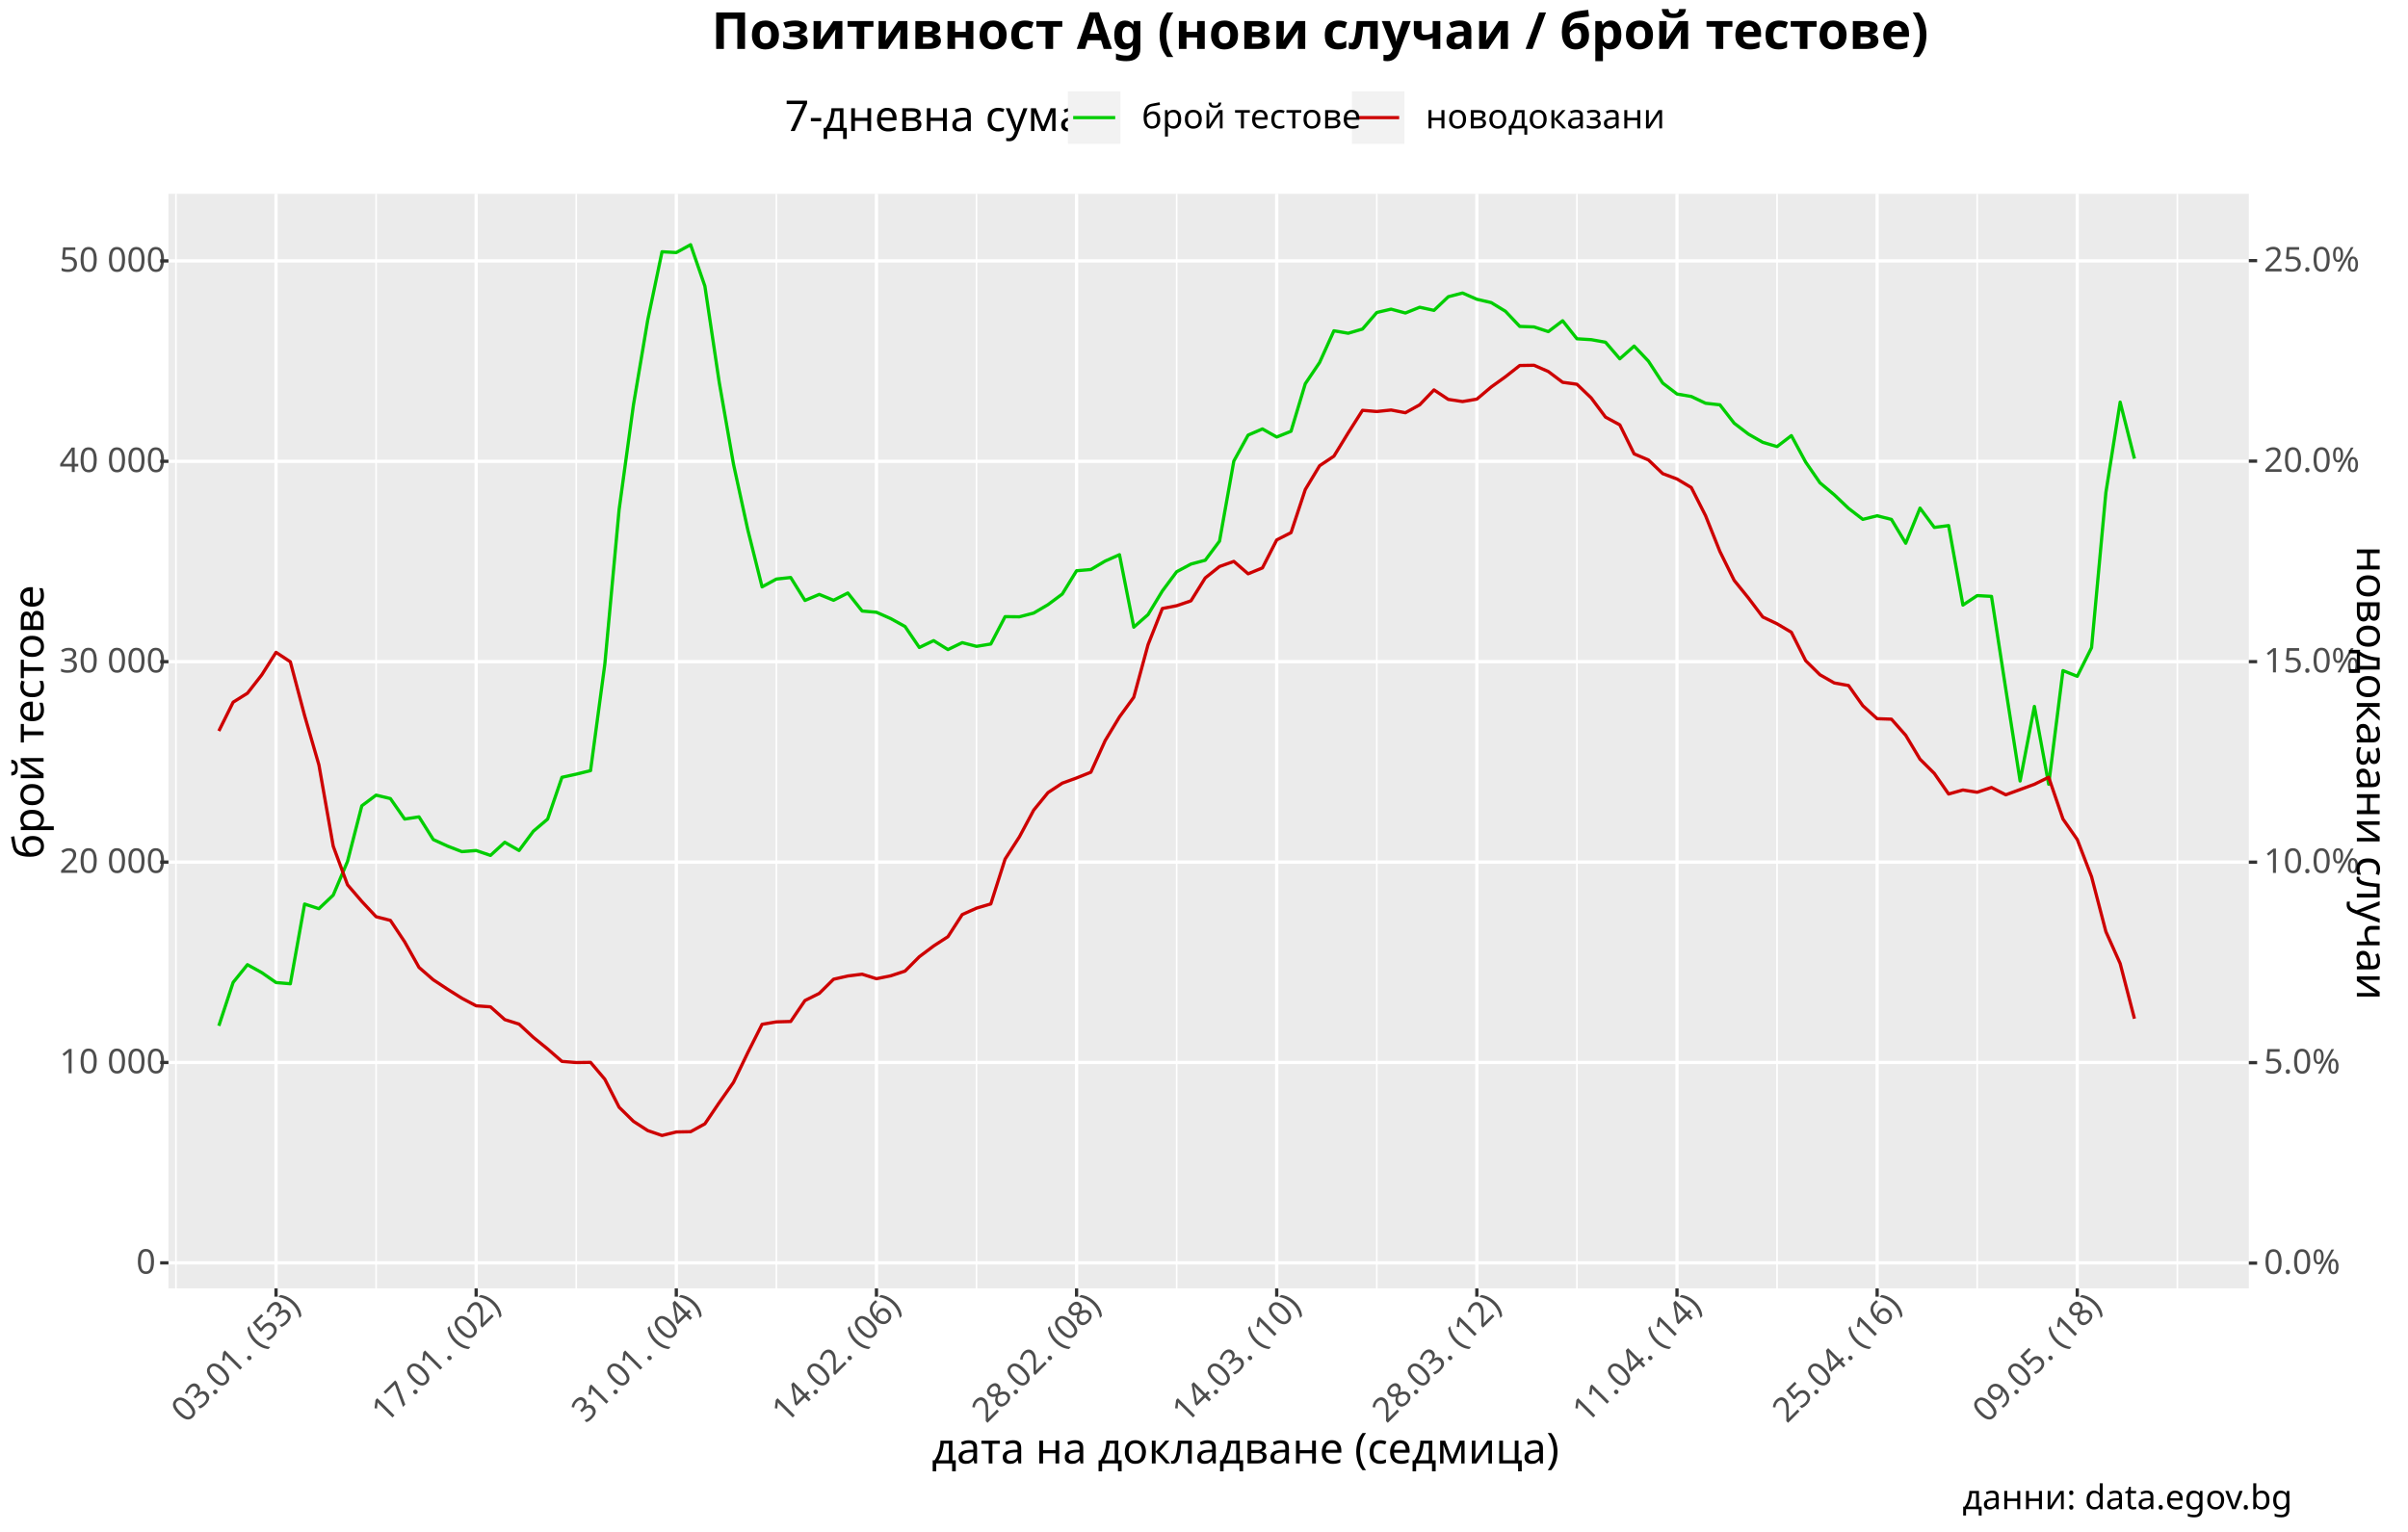
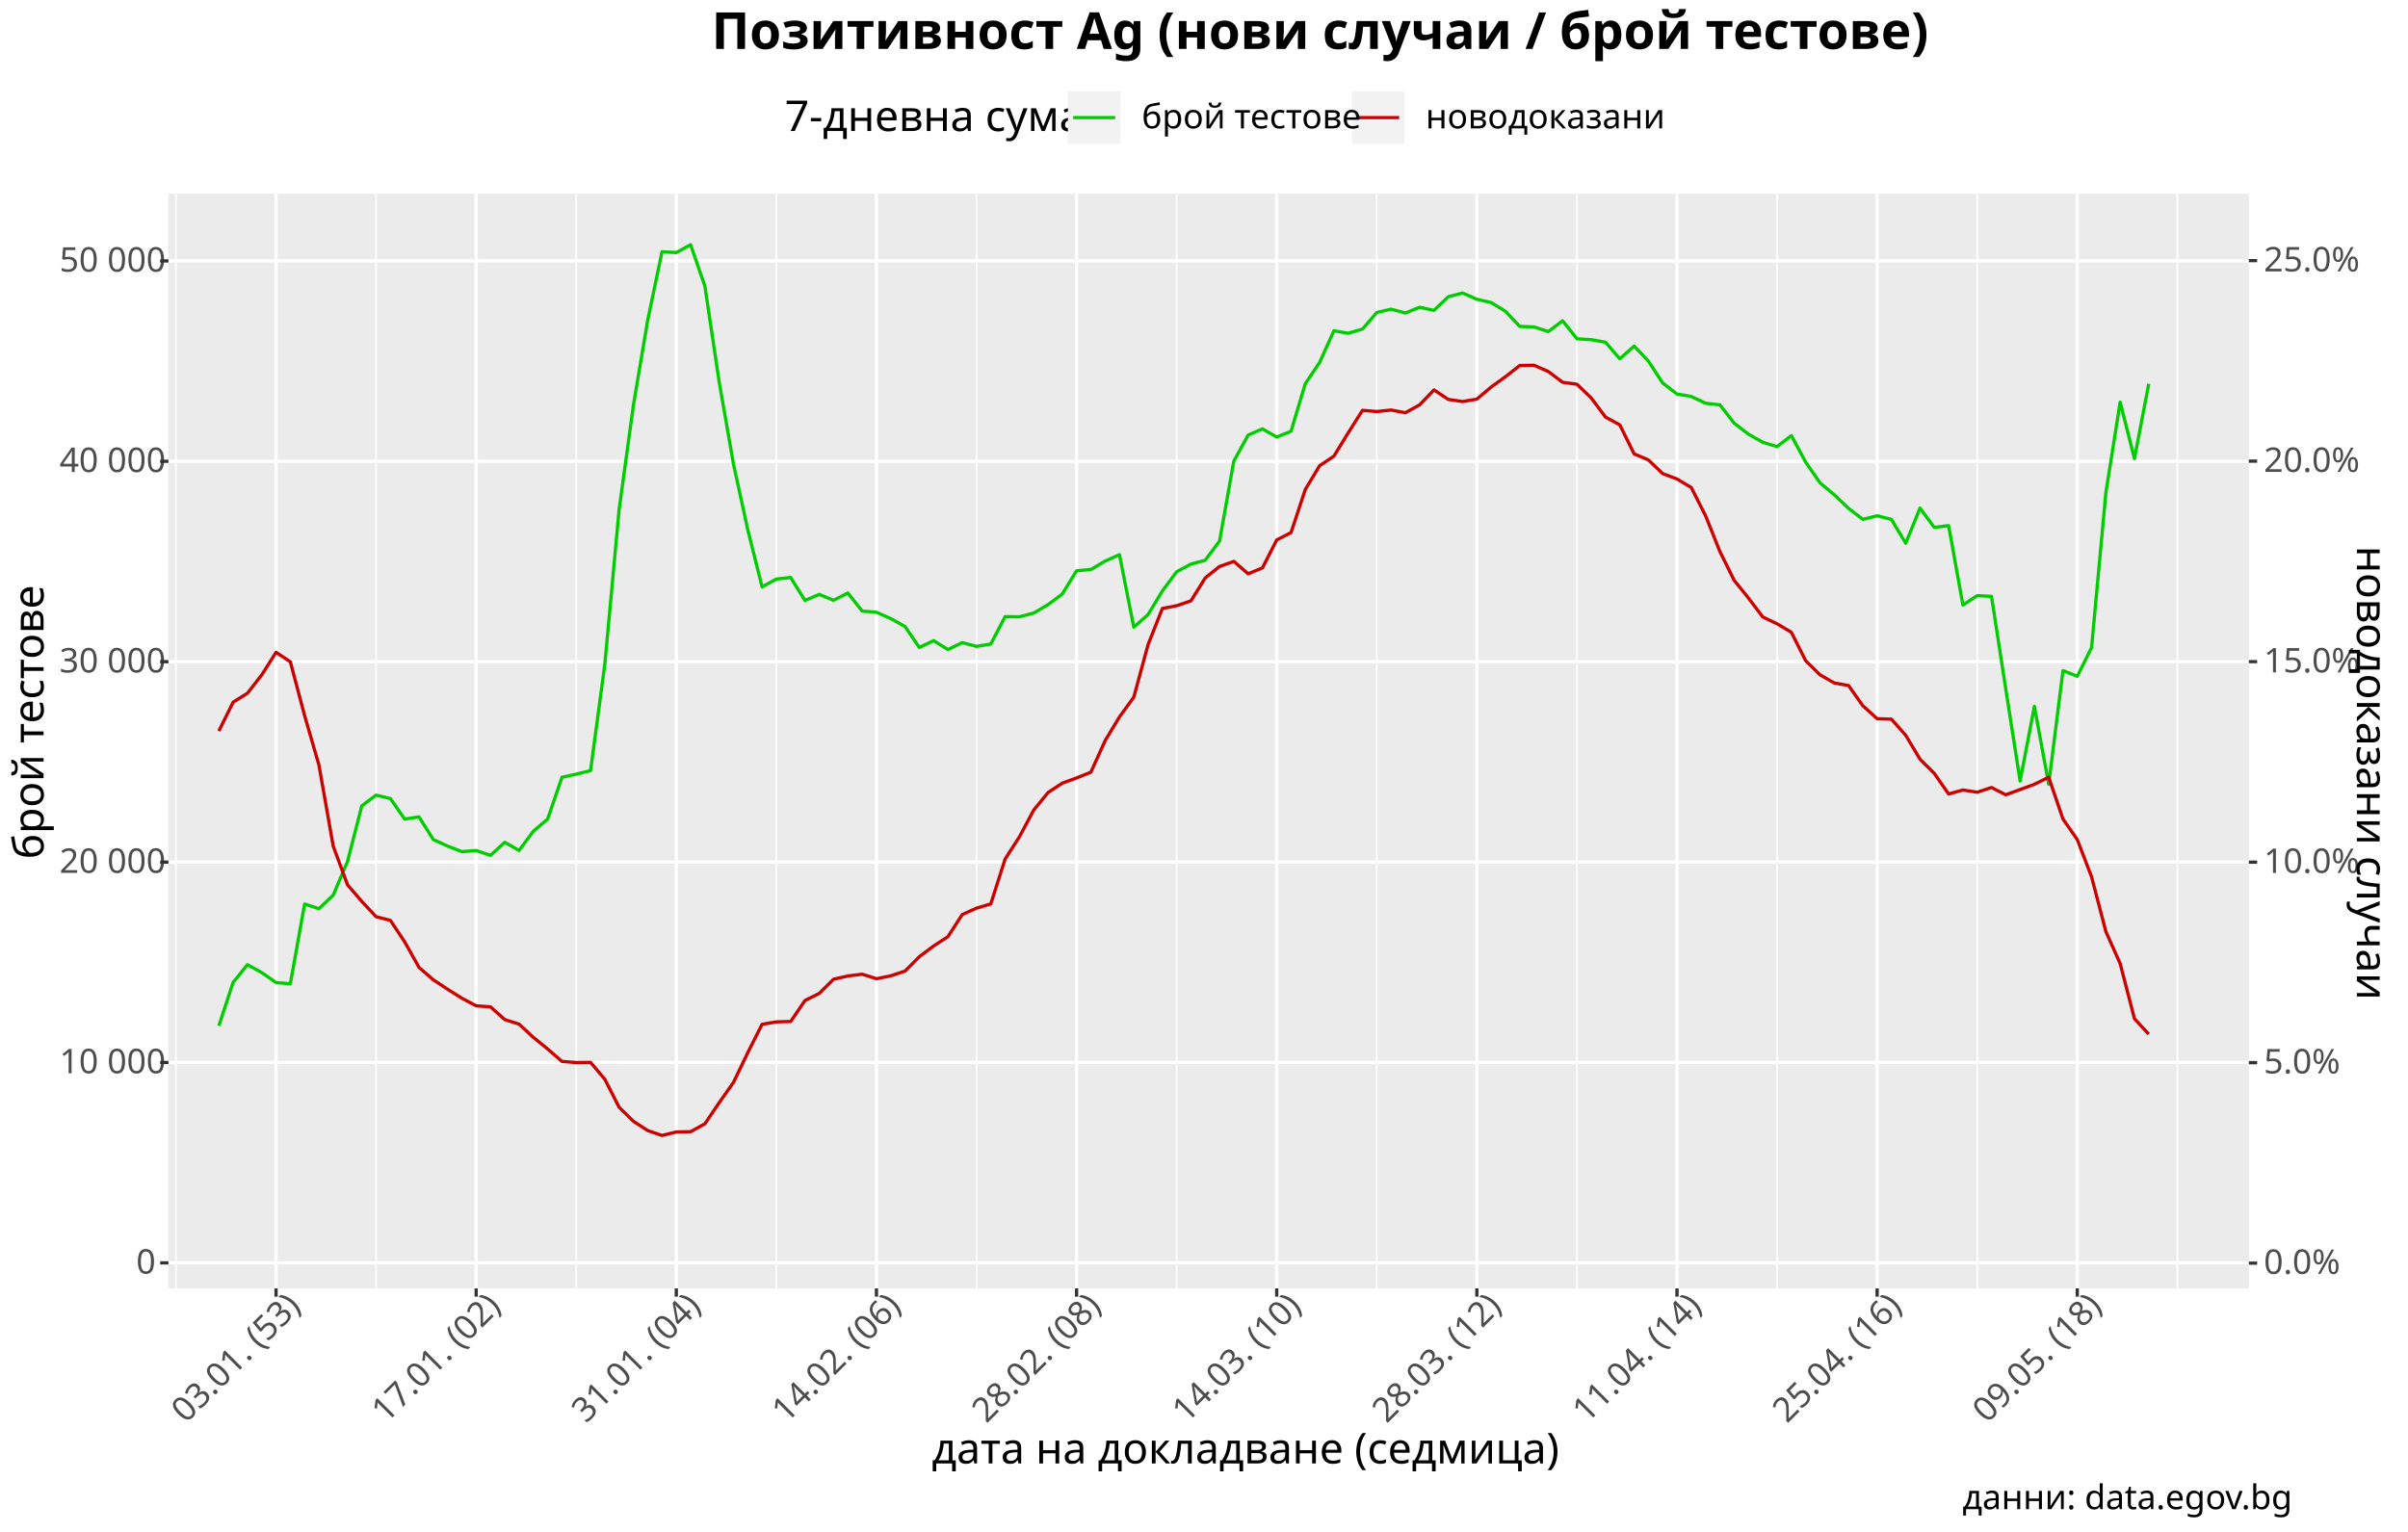
<svg xmlns="http://www.w3.org/2000/svg" viewBox="0 0 792.00 504.00">
  <defs>
    <style type="text/css">
    line, polyline, polygon, path, rect, circle {
      fill: none;
      stroke: #000000;
      stroke-linecap: round;
      stroke-linejoin: round;
      stroke-miterlimit: 10.00;
    }
  </style>
  </defs>
  <rect width="100%" height="100%" style="stroke: none; fill: #FFFFFF;" />
  <rect x="0.00" y="0.00" width="792.00" height="504.00" style="stroke-width: 1.07; stroke: #FFFFFF; fill: #FFFFFF;" />
  <defs>
    <clipPath id="cpNTUuNDF8NzM5LjY1fDQyMy44N3w2My43Nw==">
      <rect x="55.41" y="63.77" width="684.24" height="360.10" />
    </clipPath>
  </defs>
  <rect x="55.41" y="63.77" width="684.24" height="360.10" style="stroke-width: 1.07; stroke: none; fill: #EBEBEB;" clip-path="url(#cpNTUuNDF8NzM5LjY1fDQyMy44N3w2My43Nw==)" />
  <polyline points="57.87,423.87 57.87,63.77 " style="stroke-width: 0.53; stroke: #FFFFFF; stroke-linecap: butt;" clip-path="url(#cpNTUuNDF8NzM5LjY1fDQyMy44N3w2My43Nw==)" />
  <polyline points="123.70,423.87 123.70,63.77 " style="stroke-width: 0.53; stroke: #FFFFFF; stroke-linecap: butt;" clip-path="url(#cpNTUuNDF8NzM5LjY1fDQyMy44N3w2My43Nw==)" />
  <polyline points="189.53,423.87 189.53,63.77 " style="stroke-width: 0.53; stroke: #FFFFFF; stroke-linecap: butt;" clip-path="url(#cpNTUuNDF8NzM5LjY1fDQyMy44N3w2My43Nw==)" />
  <polyline points="255.35,423.87 255.35,63.77 " style="stroke-width: 0.53; stroke: #FFFFFF; stroke-linecap: butt;" clip-path="url(#cpNTUuNDF8NzM5LjY1fDQyMy44N3w2My43Nw==)" />
  <polyline points="321.18,423.87 321.18,63.77 " style="stroke-width: 0.53; stroke: #FFFFFF; stroke-linecap: butt;" clip-path="url(#cpNTUuNDF8NzM5LjY1fDQyMy44N3w2My43Nw==)" />
  <polyline points="387.01,423.87 387.01,63.77 " style="stroke-width: 0.53; stroke: #FFFFFF; stroke-linecap: butt;" clip-path="url(#cpNTUuNDF8NzM5LjY1fDQyMy44N3w2My43Nw==)" />
  <polyline points="452.83,423.87 452.83,63.77 " style="stroke-width: 0.53; stroke: #FFFFFF; stroke-linecap: butt;" clip-path="url(#cpNTUuNDF8NzM5LjY1fDQyMy44N3w2My43Nw==)" />
  <polyline points="518.66,423.87 518.66,63.77 " style="stroke-width: 0.53; stroke: #FFFFFF; stroke-linecap: butt;" clip-path="url(#cpNTUuNDF8NzM5LjY1fDQyMy44N3w2My43Nw==)" />
  <polyline points="584.48,423.87 584.48,63.77 " style="stroke-width: 0.53; stroke: #FFFFFF; stroke-linecap: butt;" clip-path="url(#cpNTUuNDF8NzM5LjY1fDQyMy44N3w2My43Nw==)" />
  <polyline points="650.31,423.87 650.31,63.77 " style="stroke-width: 0.53; stroke: #FFFFFF; stroke-linecap: butt;" clip-path="url(#cpNTUuNDF8NzM5LjY1fDQyMy44N3w2My43Nw==)" />
  <polyline points="716.14,423.87 716.14,63.77 " style="stroke-width: 0.53; stroke: #FFFFFF; stroke-linecap: butt;" clip-path="url(#cpNTUuNDF8NzM5LjY1fDQyMy44N3w2My43Nw==)" />
  <polyline points="55.41,415.49 739.65,415.49 " style="stroke-width: 1.07; stroke: #FFFFFF; stroke-linecap: butt;" clip-path="url(#cpNTUuNDF8NzM5LjY1fDQyMy44N3w2My43Nw==)" />
  <polyline points="55.41,349.56 739.65,349.56 " style="stroke-width: 1.07; stroke: #FFFFFF; stroke-linecap: butt;" clip-path="url(#cpNTUuNDF8NzM5LjY1fDQyMy44N3w2My43Nw==)" />
  <polyline points="55.41,283.63 739.65,283.63 " style="stroke-width: 1.07; stroke: #FFFFFF; stroke-linecap: butt;" clip-path="url(#cpNTUuNDF8NzM5LjY1fDQyMy44N3w2My43Nw==)" />
  <polyline points="55.41,217.70 739.65,217.70 " style="stroke-width: 1.07; stroke: #FFFFFF; stroke-linecap: butt;" clip-path="url(#cpNTUuNDF8NzM5LjY1fDQyMy44N3w2My43Nw==)" />
  <polyline points="55.41,151.77 739.65,151.77 " style="stroke-width: 1.07; stroke: #FFFFFF; stroke-linecap: butt;" clip-path="url(#cpNTUuNDF8NzM5LjY1fDQyMy44N3w2My43Nw==)" />
  <polyline points="55.41,85.84 739.65,85.84 " style="stroke-width: 1.07; stroke: #FFFFFF; stroke-linecap: butt;" clip-path="url(#cpNTUuNDF8NzM5LjY1fDQyMy44N3w2My43Nw==)" />
  <polyline points="90.79,423.87 90.79,63.77 " style="stroke-width: 1.07; stroke: #FFFFFF; stroke-linecap: butt;" clip-path="url(#cpNTUuNDF8NzM5LjY1fDQyMy44N3w2My43Nw==)" />
  <polyline points="156.61,423.87 156.61,63.77 " style="stroke-width: 1.07; stroke: #FFFFFF; stroke-linecap: butt;" clip-path="url(#cpNTUuNDF8NzM5LjY1fDQyMy44N3w2My43Nw==)" />
  <polyline points="222.44,423.87 222.44,63.77 " style="stroke-width: 1.07; stroke: #FFFFFF; stroke-linecap: butt;" clip-path="url(#cpNTUuNDF8NzM5LjY1fDQyMy44N3w2My43Nw==)" />
  <polyline points="288.27,423.87 288.27,63.77 " style="stroke-width: 1.07; stroke: #FFFFFF; stroke-linecap: butt;" clip-path="url(#cpNTUuNDF8NzM5LjY1fDQyMy44N3w2My43Nw==)" />
  <polyline points="354.09,423.87 354.09,63.77 " style="stroke-width: 1.07; stroke: #FFFFFF; stroke-linecap: butt;" clip-path="url(#cpNTUuNDF8NzM5LjY1fDQyMy44N3w2My43Nw==)" />
  <polyline points="419.92,423.87 419.92,63.77 " style="stroke-width: 1.07; stroke: #FFFFFF; stroke-linecap: butt;" clip-path="url(#cpNTUuNDF8NzM5LjY1fDQyMy44N3w2My43Nw==)" />
  <polyline points="485.74,423.87 485.74,63.77 " style="stroke-width: 1.07; stroke: #FFFFFF; stroke-linecap: butt;" clip-path="url(#cpNTUuNDF8NzM5LjY1fDQyMy44N3w2My43Nw==)" />
  <polyline points="551.57,423.87 551.57,63.77 " style="stroke-width: 1.07; stroke: #FFFFFF; stroke-linecap: butt;" clip-path="url(#cpNTUuNDF8NzM5LjY1fDQyMy44N3w2My43Nw==)" />
  <polyline points="617.40,423.87 617.40,63.77 " style="stroke-width: 1.07; stroke: #FFFFFF; stroke-linecap: butt;" clip-path="url(#cpNTUuNDF8NzM5LjY1fDQyMy44N3w2My43Nw==)" />
  <polyline points="683.22,423.87 683.22,63.77 " style="stroke-width: 1.07; stroke: #FFFFFF; stroke-linecap: butt;" clip-path="url(#cpNTUuNDF8NzM5LjY1fDQyMy44N3w2My43Nw==)" />
-   <polyline points="71.98,337.49 76.68,323.21 81.38,317.38 86.09,319.99 90.79,323.26 95.49,323.66 100.19,297.43 104.89,298.96 109.60,294.49 114.30,283.40 119.00,265.11 123.70,261.60 128.40,262.73 133.10,269.47 137.81,268.75 142.51,276.21 147.21,278.37 151.91,280.19 156.61,279.82 161.32,281.43 166.02,277.11 170.72,279.81 175.42,273.47 180.12,269.48 184.83,255.73 189.53,254.70 194.23,253.54 198.93,218.51 203.63,167.66 208.33,133.29 213.04,105.32 217.74,82.83 222.44,83.09 227.14,80.51 231.84,94.14 236.55,125.74 241.25,152.72 245.95,174.28 250.65,193.08 255.35,190.51 260.06,190.00 264.76,197.55 269.46,195.56 274.16,197.49 278.86,195.10 283.56,201.03 288.27,201.43 292.97,203.52 297.67,206.12 302.37,213.02 307.07,210.77 311.78,213.71 316.48,211.43 321.18,212.65 325.88,211.88 330.58,202.88 335.28,202.93 339.99,201.70 344.69,198.93 349.39,195.44 354.09,187.77 358.79,187.37 363.50,184.59 368.20,182.50 372.90,206.34 377.60,202.20 382.30,194.44 387.01,188.10 391.71,185.58 396.41,184.32 401.11,178.03 405.81,151.69 410.51,143.15 415.22,141.12 419.92,143.78 424.62,141.89 429.32,126.24 434.02,119.26 438.73,108.83 443.43,109.64 448.13,108.26 452.83,102.81 457.53,101.71 462.24,102.98 466.94,101.09 471.64,102.11 476.34,97.63 481.04,96.40 485.74,98.46 490.45,99.55 495.15,102.41 499.85,107.39 504.55,107.56 509.25,109.10 513.96,105.53 518.66,111.46 523.36,111.75 528.06,112.59 532.76,118.05 537.47,113.86 542.17,118.81 546.87,126.03 551.57,129.63 556.27,130.44 560.97,132.67 565.68,133.19 570.38,139.24 575.08,142.83 579.78,145.52 584.48,146.93 589.19,143.32 593.89,152.03 598.59,158.84 603.29,162.78 607.99,167.25 612.69,170.87 617.40,169.69 622.10,170.88 626.80,178.73 631.50,167.17 636.20,173.52 640.91,172.92 645.61,199.07 650.31,195.95 655.01,196.21 659.71,226.72 664.42,256.95 669.12,232.41 673.82,258.01 678.52,220.63 683.22,222.50 687.92,213.08 692.63,162.06 697.33,132.30 702.03,150.90 " style="stroke-width: 1.07; stroke: #00CD00; stroke-linecap: butt;" clip-path="url(#cpNTUuNDF8NzM5LjY1fDQyMy44N3w2My43Nw==)" />
-   <polyline points="71.98,240.49 76.68,231.02 81.38,228.08 86.09,222.04 90.79,214.62 95.49,217.73 100.19,235.44 104.89,251.66 109.60,278.40 114.30,291.10 119.00,296.57 123.70,301.60 128.40,302.81 133.10,309.87 137.81,318.27 142.51,322.36 147.21,325.46 151.91,328.42 156.61,330.91 161.32,331.25 166.02,335.45 170.72,336.93 175.42,341.30 180.12,345.11 184.83,349.21 189.53,349.58 194.23,349.52 198.93,355.07 203.63,364.28 208.33,368.91 213.04,371.96 217.74,373.57 222.44,372.42 227.14,372.33 231.84,369.74 236.55,362.77 241.25,356.10 245.95,346.33 250.65,337.00 255.35,336.20 260.06,336.07 264.76,329.17 269.46,326.83 274.16,322.17 278.86,321.10 283.56,320.51 288.27,322.00 292.97,321.04 297.67,319.49 302.37,314.76 307.07,311.23 311.78,308.17 316.48,300.89 321.18,298.78 325.88,297.39 330.58,282.64 335.28,275.33 339.99,266.53 344.69,260.77 349.39,257.66 354.09,255.95 358.79,254.06 363.50,243.65 368.20,235.86 372.90,229.40 377.60,212.10 382.30,200.20 387.01,199.28 391.71,197.68 396.41,190.14 401.11,186.38 405.81,184.70 410.51,188.78 415.22,186.84 419.92,177.63 424.62,175.24 429.32,161.04 434.02,153.23 438.73,150.08 443.43,142.41 448.13,135.00 452.83,135.39 457.53,134.90 462.24,135.79 466.94,133.19 471.64,128.28 476.34,131.40 481.04,132.11 485.74,131.31 490.45,127.33 495.15,123.95 499.85,120.25 504.55,120.17 509.25,122.23 513.96,125.78 518.66,126.42 523.36,130.93 528.06,137.23 532.76,139.78 537.47,149.32 542.17,151.32 546.87,155.82 551.57,157.59 556.27,160.40 560.97,169.67 565.68,181.44 570.38,190.95 575.08,196.76 579.78,202.99 584.48,205.23 589.19,208.02 593.89,217.37 598.59,222.00 603.29,224.69 607.99,225.54 612.69,232.18 617.40,236.45 622.10,236.61 626.80,241.92 631.50,249.78 636.20,254.45 640.91,261.23 645.61,259.91 650.31,260.65 655.01,259.08 659.71,261.49 664.42,259.76 669.12,258.03 673.82,255.72 678.52,269.46 683.22,276.21 687.92,288.44 692.63,306.50 697.33,317.01 702.03,335.15 " style="stroke-width: 1.07; stroke: #CD0000; stroke-linecap: butt;" clip-path="url(#cpNTUuNDF8NzM5LjY1fDQyMy44N3w2My43Nw==)" />
+   <polyline points="71.98,337.49 76.68,323.21 81.38,317.38 86.09,319.99 90.79,323.26 95.49,323.66 100.19,297.43 104.89,298.96 109.60,294.49 114.30,283.40 119.00,265.11 123.70,261.60 128.40,262.73 133.10,269.47 137.81,268.75 142.51,276.21 147.21,278.37 151.91,280.19 156.61,279.82 161.32,281.43 166.02,277.11 170.72,279.81 175.42,273.47 180.12,269.48 184.83,255.73 189.53,254.70 194.23,253.54 198.93,218.51 203.63,167.66 208.33,133.29 213.04,105.32 217.74,82.83 222.44,83.09 227.14,80.51 231.84,94.14 236.55,125.74 241.25,152.72 245.95,174.28 250.65,193.08 255.35,190.51 260.06,190.00 264.76,197.55 269.46,195.56 274.16,197.49 278.86,195.10 283.56,201.03 288.27,201.43 292.97,203.52 297.67,206.12 302.37,213.02 307.07,210.77 311.78,213.71 316.48,211.43 321.18,212.65 325.88,211.88 330.58,202.88 335.28,202.93 339.99,201.70 344.69,198.93 349.39,195.44 354.09,187.77 358.79,187.37 363.50,184.59 368.20,182.50 372.90,206.34 377.60,202.20 382.30,194.44 387.01,188.10 391.71,185.58 396.41,184.32 401.11,178.03 405.81,151.69 410.51,143.15 415.22,141.12 419.92,143.78 424.62,141.89 429.32,126.24 434.02,119.26 438.73,108.83 443.43,109.64 448.13,108.26 452.83,102.81 457.53,101.71 462.24,102.98 466.94,101.09 471.64,102.11 476.34,97.63 481.04,96.40 485.74,98.46 490.45,99.55 495.15,102.41 499.85,107.39 504.55,107.56 509.25,109.10 513.96,105.53 518.66,111.46 523.36,111.75 528.06,112.59 532.76,118.05 537.47,113.86 542.17,118.81 546.87,126.03 551.57,129.63 556.27,130.44 560.97,132.67 565.68,133.19 570.38,139.24 575.08,142.83 579.78,145.52 584.48,146.93 589.19,143.32 593.89,152.03 598.59,158.84 603.29,162.78 607.99,167.25 612.69,170.87 617.40,169.69 622.10,170.88 626.80,178.73 631.50,167.17 636.20,173.52 640.91,172.92 645.61,199.07 650.31,195.95 655.01,196.21 659.71,226.72 664.42,256.95 669.12,232.41 673.82,258.01 678.52,220.63 683.22,222.50 687.92,213.08 692.63,162.06 697.33,132.30 702.03,150.90 706.73,126.27 " style="stroke-width: 1.07; stroke: #00CD00; stroke-linecap: butt;" clip-path="url(#cpNTUuNDF8NzM5LjY1fDQyMy44N3w2My43Nw==)" />
+   <polyline points="71.98,240.49 76.68,231.02 81.38,228.08 86.09,222.04 90.79,214.62 95.49,217.73 100.19,235.44 104.89,251.66 109.60,278.40 114.30,291.10 119.00,296.57 123.70,301.60 128.40,302.81 133.10,309.87 137.81,318.27 142.51,322.36 147.21,325.46 151.91,328.42 156.61,330.91 161.32,331.25 166.02,335.45 170.72,336.93 175.42,341.30 180.12,345.11 184.83,349.21 189.53,349.58 194.23,349.52 198.93,355.07 203.63,364.28 208.33,368.91 213.04,371.96 217.74,373.57 222.44,372.42 227.14,372.33 231.84,369.74 236.55,362.77 241.25,356.10 245.95,346.33 250.65,337.00 255.35,336.20 260.06,336.07 264.76,329.17 269.46,326.83 274.16,322.17 278.86,321.10 283.56,320.51 288.27,322.00 292.97,321.04 297.67,319.49 302.37,314.76 307.07,311.23 311.78,308.17 316.48,300.89 321.18,298.78 325.88,297.39 330.58,282.64 335.28,275.33 339.99,266.53 344.69,260.77 349.39,257.66 354.09,255.95 358.79,254.06 363.50,243.65 368.20,235.86 372.90,229.40 377.60,212.10 382.30,200.20 387.01,199.28 391.71,197.68 396.41,190.14 401.11,186.38 405.81,184.70 410.51,188.78 415.22,186.84 419.92,177.63 424.62,175.24 429.32,161.04 434.02,153.23 438.73,150.08 443.43,142.41 448.13,135.00 452.83,135.39 457.53,134.90 462.24,135.79 466.94,133.19 471.64,128.28 476.34,131.40 481.04,132.11 485.74,131.31 490.45,127.33 495.15,123.95 499.85,120.25 504.55,120.17 509.25,122.23 513.96,125.78 518.66,126.42 523.36,130.93 528.06,137.23 532.76,139.78 537.47,149.32 542.17,151.32 546.87,155.82 551.57,157.59 556.27,160.40 560.97,169.67 565.68,181.44 570.38,190.95 575.08,196.76 579.78,202.99 584.48,205.23 589.19,208.02 593.89,217.37 598.59,222.00 603.29,224.69 607.99,225.54 612.69,232.18 617.40,236.45 622.10,236.61 626.80,241.92 631.50,249.78 636.20,254.45 640.91,261.23 645.61,259.91 650.31,260.65 655.01,259.08 659.71,261.49 664.42,259.76 669.12,258.03 673.82,255.72 678.52,269.46 683.22,276.21 687.92,288.44 692.63,306.50 697.33,317.01 702.03,335.15 706.73,340.25 " style="stroke-width: 1.07; stroke: #CD0000; stroke-linecap: butt;" clip-path="url(#cpNTUuNDF8NzM5LjY1fDQyMy44N3w2My43Nw==)" />
  <defs>
    <clipPath id="cpMC4wMHw3OTIuMDB8NTA0LjAwfDAuMDA=">
      <rect x="0.00" y="0.00" width="792.00" height="504.00" />
    </clipPath>
  </defs>
  <g clip-path="url(#cpMC4wMHw3OTIuMDB8NTA0LjAwfDAuMDA=)">
    <text x="44.80" y="419.03" style="font-size: 11.20px; fill: #4D4D4D; font-family: Calibri;" textLength="5.68px" lengthAdjust="spacingAndGlyphs">0</text>
  </g>
  <g clip-path="url(#cpMC4wMHw3OTIuMDB8NTA0LjAwfDAuMDA=)">
    <text x="19.56" y="353.10" style="font-size: 11.20px; fill: #4D4D4D; font-family: Calibri;" textLength="30.91px" lengthAdjust="spacingAndGlyphs">10 000</text>
  </g>
  <g clip-path="url(#cpMC4wMHw3OTIuMDB8NTA0LjAwfDAuMDA=)">
    <text x="19.56" y="287.17" style="font-size: 11.20px; fill: #4D4D4D; font-family: Calibri;" textLength="30.91px" lengthAdjust="spacingAndGlyphs">20 000</text>
  </g>
  <g clip-path="url(#cpMC4wMHw3OTIuMDB8NTA0LjAwfDAuMDA=)">
    <text x="19.56" y="221.24" style="font-size: 11.20px; fill: #4D4D4D; font-family: Calibri;" textLength="30.91px" lengthAdjust="spacingAndGlyphs">30 000</text>
  </g>
  <g clip-path="url(#cpMC4wMHw3OTIuMDB8NTA0LjAwfDAuMDA=)">
    <text x="19.56" y="155.30" style="font-size: 11.20px; fill: #4D4D4D; font-family: Calibri;" textLength="30.91px" lengthAdjust="spacingAndGlyphs">40 000</text>
  </g>
  <g clip-path="url(#cpMC4wMHw3OTIuMDB8NTA0LjAwfDAuMDA=)">
    <text x="19.56" y="89.37" style="font-size: 11.20px; fill: #4D4D4D; font-family: Calibri;" textLength="30.91px" lengthAdjust="spacingAndGlyphs">50 000</text>
  </g>
  <polyline points="52.67,415.49 55.41,415.49 " style="stroke-width: 1.07; stroke: #333333; stroke-linecap: butt;" clip-path="url(#cpMC4wMHw3OTIuMDB8NTA0LjAwfDAuMDA=)" />
  <polyline points="52.67,349.56 55.41,349.56 " style="stroke-width: 1.07; stroke: #333333; stroke-linecap: butt;" clip-path="url(#cpMC4wMHw3OTIuMDB8NTA0LjAwfDAuMDA=)" />
  <polyline points="52.67,283.63 55.41,283.63 " style="stroke-width: 1.07; stroke: #333333; stroke-linecap: butt;" clip-path="url(#cpMC4wMHw3OTIuMDB8NTA0LjAwfDAuMDA=)" />
  <polyline points="52.67,217.70 55.41,217.70 " style="stroke-width: 1.07; stroke: #333333; stroke-linecap: butt;" clip-path="url(#cpMC4wMHw3OTIuMDB8NTA0LjAwfDAuMDA=)" />
  <polyline points="52.67,151.77 55.41,151.77 " style="stroke-width: 1.07; stroke: #333333; stroke-linecap: butt;" clip-path="url(#cpMC4wMHw3OTIuMDB8NTA0LjAwfDAuMDA=)" />
  <polyline points="52.67,85.84 55.41,85.84 " style="stroke-width: 1.07; stroke: #333333; stroke-linecap: butt;" clip-path="url(#cpMC4wMHw3OTIuMDB8NTA0LjAwfDAuMDA=)" />
  <polyline points="739.65,415.58 742.38,415.58 " style="stroke-width: 1.07; stroke: #333333; stroke-linecap: butt;" clip-path="url(#cpMC4wMHw3OTIuMDB8NTA0LjAwfDAuMDA=)" />
  <polyline points="739.65,349.61 742.38,349.61 " style="stroke-width: 1.07; stroke: #333333; stroke-linecap: butt;" clip-path="url(#cpMC4wMHw3OTIuMDB8NTA0LjAwfDAuMDA=)" />
  <polyline points="739.65,283.65 742.38,283.65 " style="stroke-width: 1.07; stroke: #333333; stroke-linecap: butt;" clip-path="url(#cpMC4wMHw3OTIuMDB8NTA0LjAwfDAuMDA=)" />
  <polyline points="739.65,217.68 742.38,217.68 " style="stroke-width: 1.07; stroke: #333333; stroke-linecap: butt;" clip-path="url(#cpMC4wMHw3OTIuMDB8NTA0LjAwfDAuMDA=)" />
  <polyline points="739.65,151.72 742.38,151.72 " style="stroke-width: 1.07; stroke: #333333; stroke-linecap: butt;" clip-path="url(#cpMC4wMHw3OTIuMDB8NTA0LjAwfDAuMDA=)" />
  <polyline points="739.65,85.75 742.38,85.75 " style="stroke-width: 1.07; stroke: #333333; stroke-linecap: butt;" clip-path="url(#cpMC4wMHw3OTIuMDB8NTA0LjAwfDAuMDA=)" />
  <g clip-path="url(#cpMC4wMHw3OTIuMDB8NTA0LjAwfDAuMDA=)">
    <text x="744.58" y="419.11" style="font-size: 11.20px; fill: #4D4D4D; font-family: Calibri;" textLength="22.19px" lengthAdjust="spacingAndGlyphs">0.0%</text>
  </g>
  <g clip-path="url(#cpMC4wMHw3OTIuMDB8NTA0LjAwfDAuMDA=)">
    <text x="744.58" y="353.15" style="font-size: 11.20px; fill: #4D4D4D; font-family: Calibri;" textLength="22.19px" lengthAdjust="spacingAndGlyphs">5.0%</text>
  </g>
  <g clip-path="url(#cpMC4wMHw3OTIuMDB8NTA0LjAwfDAuMDA=)">
    <text x="744.58" y="287.18" style="font-size: 11.20px; fill: #4D4D4D; font-family: Calibri;" textLength="27.86px" lengthAdjust="spacingAndGlyphs">10.0%</text>
  </g>
  <g clip-path="url(#cpMC4wMHw3OTIuMDB8NTA0LjAwfDAuMDA=)">
    <text x="744.58" y="221.22" style="font-size: 11.20px; fill: #4D4D4D; font-family: Calibri;" textLength="27.86px" lengthAdjust="spacingAndGlyphs">15.0%</text>
  </g>
  <g clip-path="url(#cpMC4wMHw3OTIuMDB8NTA0LjAwfDAuMDA=)">
    <text x="744.58" y="155.26" style="font-size: 11.20px; fill: #4D4D4D; font-family: Calibri;" textLength="27.86px" lengthAdjust="spacingAndGlyphs">20.0%</text>
  </g>
  <g clip-path="url(#cpMC4wMHw3OTIuMDB8NTA0LjAwfDAuMDA=)">
    <text x="744.58" y="89.29" style="font-size: 11.20px; fill: #4D4D4D; font-family: Calibri;" textLength="27.86px" lengthAdjust="spacingAndGlyphs">25.0%</text>
  </g>
  <polyline points="90.79,426.61 90.79,423.87 " style="stroke-width: 1.07; stroke: #333333; stroke-linecap: butt;" clip-path="url(#cpMC4wMHw3OTIuMDB8NTA0LjAwfDAuMDA=)" />
  <polyline points="156.61,426.61 156.61,423.87 " style="stroke-width: 1.07; stroke: #333333; stroke-linecap: butt;" clip-path="url(#cpMC4wMHw3OTIuMDB8NTA0LjAwfDAuMDA=)" />
  <polyline points="222.44,426.61 222.44,423.87 " style="stroke-width: 1.07; stroke: #333333; stroke-linecap: butt;" clip-path="url(#cpMC4wMHw3OTIuMDB8NTA0LjAwfDAuMDA=)" />
  <polyline points="288.27,426.61 288.27,423.87 " style="stroke-width: 1.07; stroke: #333333; stroke-linecap: butt;" clip-path="url(#cpMC4wMHw3OTIuMDB8NTA0LjAwfDAuMDA=)" />
  <polyline points="354.09,426.61 354.09,423.87 " style="stroke-width: 1.07; stroke: #333333; stroke-linecap: butt;" clip-path="url(#cpMC4wMHw3OTIuMDB8NTA0LjAwfDAuMDA=)" />
  <polyline points="419.92,426.61 419.92,423.87 " style="stroke-width: 1.07; stroke: #333333; stroke-linecap: butt;" clip-path="url(#cpMC4wMHw3OTIuMDB8NTA0LjAwfDAuMDA=)" />
  <polyline points="485.74,426.61 485.74,423.87 " style="stroke-width: 1.07; stroke: #333333; stroke-linecap: butt;" clip-path="url(#cpMC4wMHw3OTIuMDB8NTA0LjAwfDAuMDA=)" />
  <polyline points="551.57,426.61 551.57,423.87 " style="stroke-width: 1.07; stroke: #333333; stroke-linecap: butt;" clip-path="url(#cpMC4wMHw3OTIuMDB8NTA0LjAwfDAuMDA=)" />
  <polyline points="617.40,426.61 617.40,423.87 " style="stroke-width: 1.07; stroke: #333333; stroke-linecap: butt;" clip-path="url(#cpMC4wMHw3OTIuMDB8NTA0LjAwfDAuMDA=)" />
  <polyline points="683.22,426.61 683.22,423.87 " style="stroke-width: 1.07; stroke: #333333; stroke-linecap: butt;" clip-path="url(#cpMC4wMHw3OTIuMDB8NTA0LjAwfDAuMDA=)" />
  <g clip-path="url(#cpMC4wMHw3OTIuMDB8NTA0LjAwfDAuMDA=)">
    <text transform="translate(61.12,468.48) rotate(-45)" style="font-size: 11.20px; fill: #4D4D4D; font-family: Calibri;" textLength="49.04px" lengthAdjust="spacingAndGlyphs">03.01. (53)</text>
  </g>
  <g clip-path="url(#cpMC4wMHw3OTIuMDB8NTA0LjAwfDAuMDA=)">
    <text transform="translate(126.94,468.48) rotate(-45)" style="font-size: 11.20px; fill: #4D4D4D; font-family: Calibri;" textLength="49.04px" lengthAdjust="spacingAndGlyphs">17.01. (02)</text>
  </g>
  <g clip-path="url(#cpMC4wMHw3OTIuMDB8NTA0LjAwfDAuMDA=)">
    <text transform="translate(192.77,468.48) rotate(-45)" style="font-size: 11.20px; fill: #4D4D4D; font-family: Calibri;" textLength="49.04px" lengthAdjust="spacingAndGlyphs">31.01. (04)</text>
  </g>
  <g clip-path="url(#cpMC4wMHw3OTIuMDB8NTA0LjAwfDAuMDA=)">
    <text transform="translate(258.59,468.48) rotate(-45)" style="font-size: 11.20px; fill: #4D4D4D; font-family: Calibri;" textLength="49.04px" lengthAdjust="spacingAndGlyphs">14.02. (06)</text>
  </g>
  <g clip-path="url(#cpMC4wMHw3OTIuMDB8NTA0LjAwfDAuMDA=)">
    <text transform="translate(324.42,468.48) rotate(-45)" style="font-size: 11.20px; fill: #4D4D4D; font-family: Calibri;" textLength="49.04px" lengthAdjust="spacingAndGlyphs">28.02. (08)</text>
  </g>
  <g clip-path="url(#cpMC4wMHw3OTIuMDB8NTA0LjAwfDAuMDA=)">
    <text transform="translate(390.25,468.48) rotate(-45)" style="font-size: 11.20px; fill: #4D4D4D; font-family: Calibri;" textLength="49.04px" lengthAdjust="spacingAndGlyphs">14.03. (10)</text>
  </g>
  <g clip-path="url(#cpMC4wMHw3OTIuMDB8NTA0LjAwfDAuMDA=)">
    <text transform="translate(456.07,468.48) rotate(-45)" style="font-size: 11.20px; fill: #4D4D4D; font-family: Calibri;" textLength="49.04px" lengthAdjust="spacingAndGlyphs">28.03. (12)</text>
  </g>
  <g clip-path="url(#cpMC4wMHw3OTIuMDB8NTA0LjAwfDAuMDA=)">
    <text transform="translate(521.90,468.48) rotate(-45)" style="font-size: 11.20px; fill: #4D4D4D; font-family: Calibri;" textLength="49.04px" lengthAdjust="spacingAndGlyphs">11.04. (14)</text>
  </g>
  <g clip-path="url(#cpMC4wMHw3OTIuMDB8NTA0LjAwfDAuMDA=)">
    <text transform="translate(587.73,468.48) rotate(-45)" style="font-size: 11.20px; fill: #4D4D4D; font-family: Calibri;" textLength="49.04px" lengthAdjust="spacingAndGlyphs">25.04. (16)</text>
  </g>
  <g clip-path="url(#cpMC4wMHw3OTIuMDB8NTA0LjAwfDAuMDA=)">
    <text transform="translate(653.55,468.48) rotate(-45)" style="font-size: 11.20px; fill: #4D4D4D; font-family: Calibri;" textLength="49.04px" lengthAdjust="spacingAndGlyphs">09.05. (18)</text>
  </g>
  <g clip-path="url(#cpMC4wMHw3OTIuMDB8NTA0LjAwfDAuMDA=)">
    <text x="306.50" y="481.47" style="font-size: 14.00px; font-family: Calibri;" textLength="182.06px" lengthAdjust="spacingAndGlyphs">дата на докладване (седмица)</text>
  </g>
  <g clip-path="url(#cpMC4wMHw3OTIuMDB8NTA0LjAwfDAuMDA=)">
    <text transform="translate(14.33,282.67) rotate(-90)" style="font-size: 14.00px; font-family: Calibri;" textLength="77.71px" lengthAdjust="spacingAndGlyphs">брой тестове</text>
  </g>
  <g clip-path="url(#cpMC4wMHw3OTIuMDB8NTA0LjAwfDAuMDA=)">
    <text transform="translate(775.18,179.60) rotate(90)" style="font-size: 14.00px; font-family: Calibri;" textLength="128.43px" lengthAdjust="spacingAndGlyphs">новодоказани случаи</text>
  </g>
  <rect x="252.65" y="24.57" width="289.75" height="28.24" style="stroke-width: 1.07; stroke: none; fill: #FFFFFF;" clip-path="url(#cpMC4wMHw3OTIuMDB8NTA0LjAwfDAuMDA=)" />
  <g clip-path="url(#cpMC4wMHw3OTIuMDB8NTA0LjAwfDAuMDA=)">
    <text x="258.13" y="43.11" style="font-size: 14.00px; font-family: Calibri;" textLength="86.14px" lengthAdjust="spacingAndGlyphs">7-дневна сума</text>
  </g>
  <rect x="351.24" y="30.05" width="17.28" height="17.28" style="stroke-width: 1.07; stroke: none; fill: #F2F2F2;" clip-path="url(#cpMC4wMHw3OTIuMDB8NTA0LjAwfDAuMDA=)" />
  <line x1="352.97" y1="38.69" x2="366.80" y2="38.69" style="stroke-width: 1.07; stroke: #00CD00; stroke-linecap: butt;" clip-path="url(#cpMC4wMHw3OTIuMDB8NTA0LjAwfDAuMDA=)" />
  <rect x="444.64" y="30.05" width="17.28" height="17.28" style="stroke-width: 1.07; stroke: none; fill: #F2F2F2;" clip-path="url(#cpMC4wMHw3OTIuMDB8NTA0LjAwfDAuMDA=)" />
  <line x1="446.37" y1="38.69" x2="460.19" y2="38.69" style="stroke-width: 1.07; stroke: #CD0000; stroke-linecap: butt;" clip-path="url(#cpMC4wMHw3OTIuMDB8NTA0LjAwfDAuMDA=)" />
  <g clip-path="url(#cpMC4wMHw3OTIuMDB8NTA0LjAwfDAuMDA=)">
    <text x="375.50" y="42.23" style="font-size: 11.20px; font-family: Calibri;" textLength="62.17px" lengthAdjust="spacingAndGlyphs">брой тестове</text>
  </g>
  <g clip-path="url(#cpMC4wMHw3OTIuMDB8NTA0LjAwfDAuMDA=)">
    <text x="468.89" y="42.23" style="font-size: 11.20px; font-family: Calibri;" textLength="68.03px" lengthAdjust="spacingAndGlyphs">новодоказани</text>
  </g>
  <g clip-path="url(#cpMC4wMHw3OTIuMDB8NTA0LjAwfDAuMDA=)">
    <text x="234.04" y="16.09" style="font-size: 16.80px; font-weight: bold; font-family: Calibri;" textLength="326.98px" lengthAdjust="spacingAndGlyphs">Позитивност Ag (нови случаи / брой тестове)</text>
  </g>
  <g clip-path="url(#cpMC4wMHw3OTIuMDB8NTA0LjAwfDAuMDA=)">
    <text x="645.48" y="496.52" style="font-size: 11.20px; font-family: Calibri;" textLength="94.16px" lengthAdjust="spacingAndGlyphs">данни: data.egov.bg</text>
  </g>
</svg>
